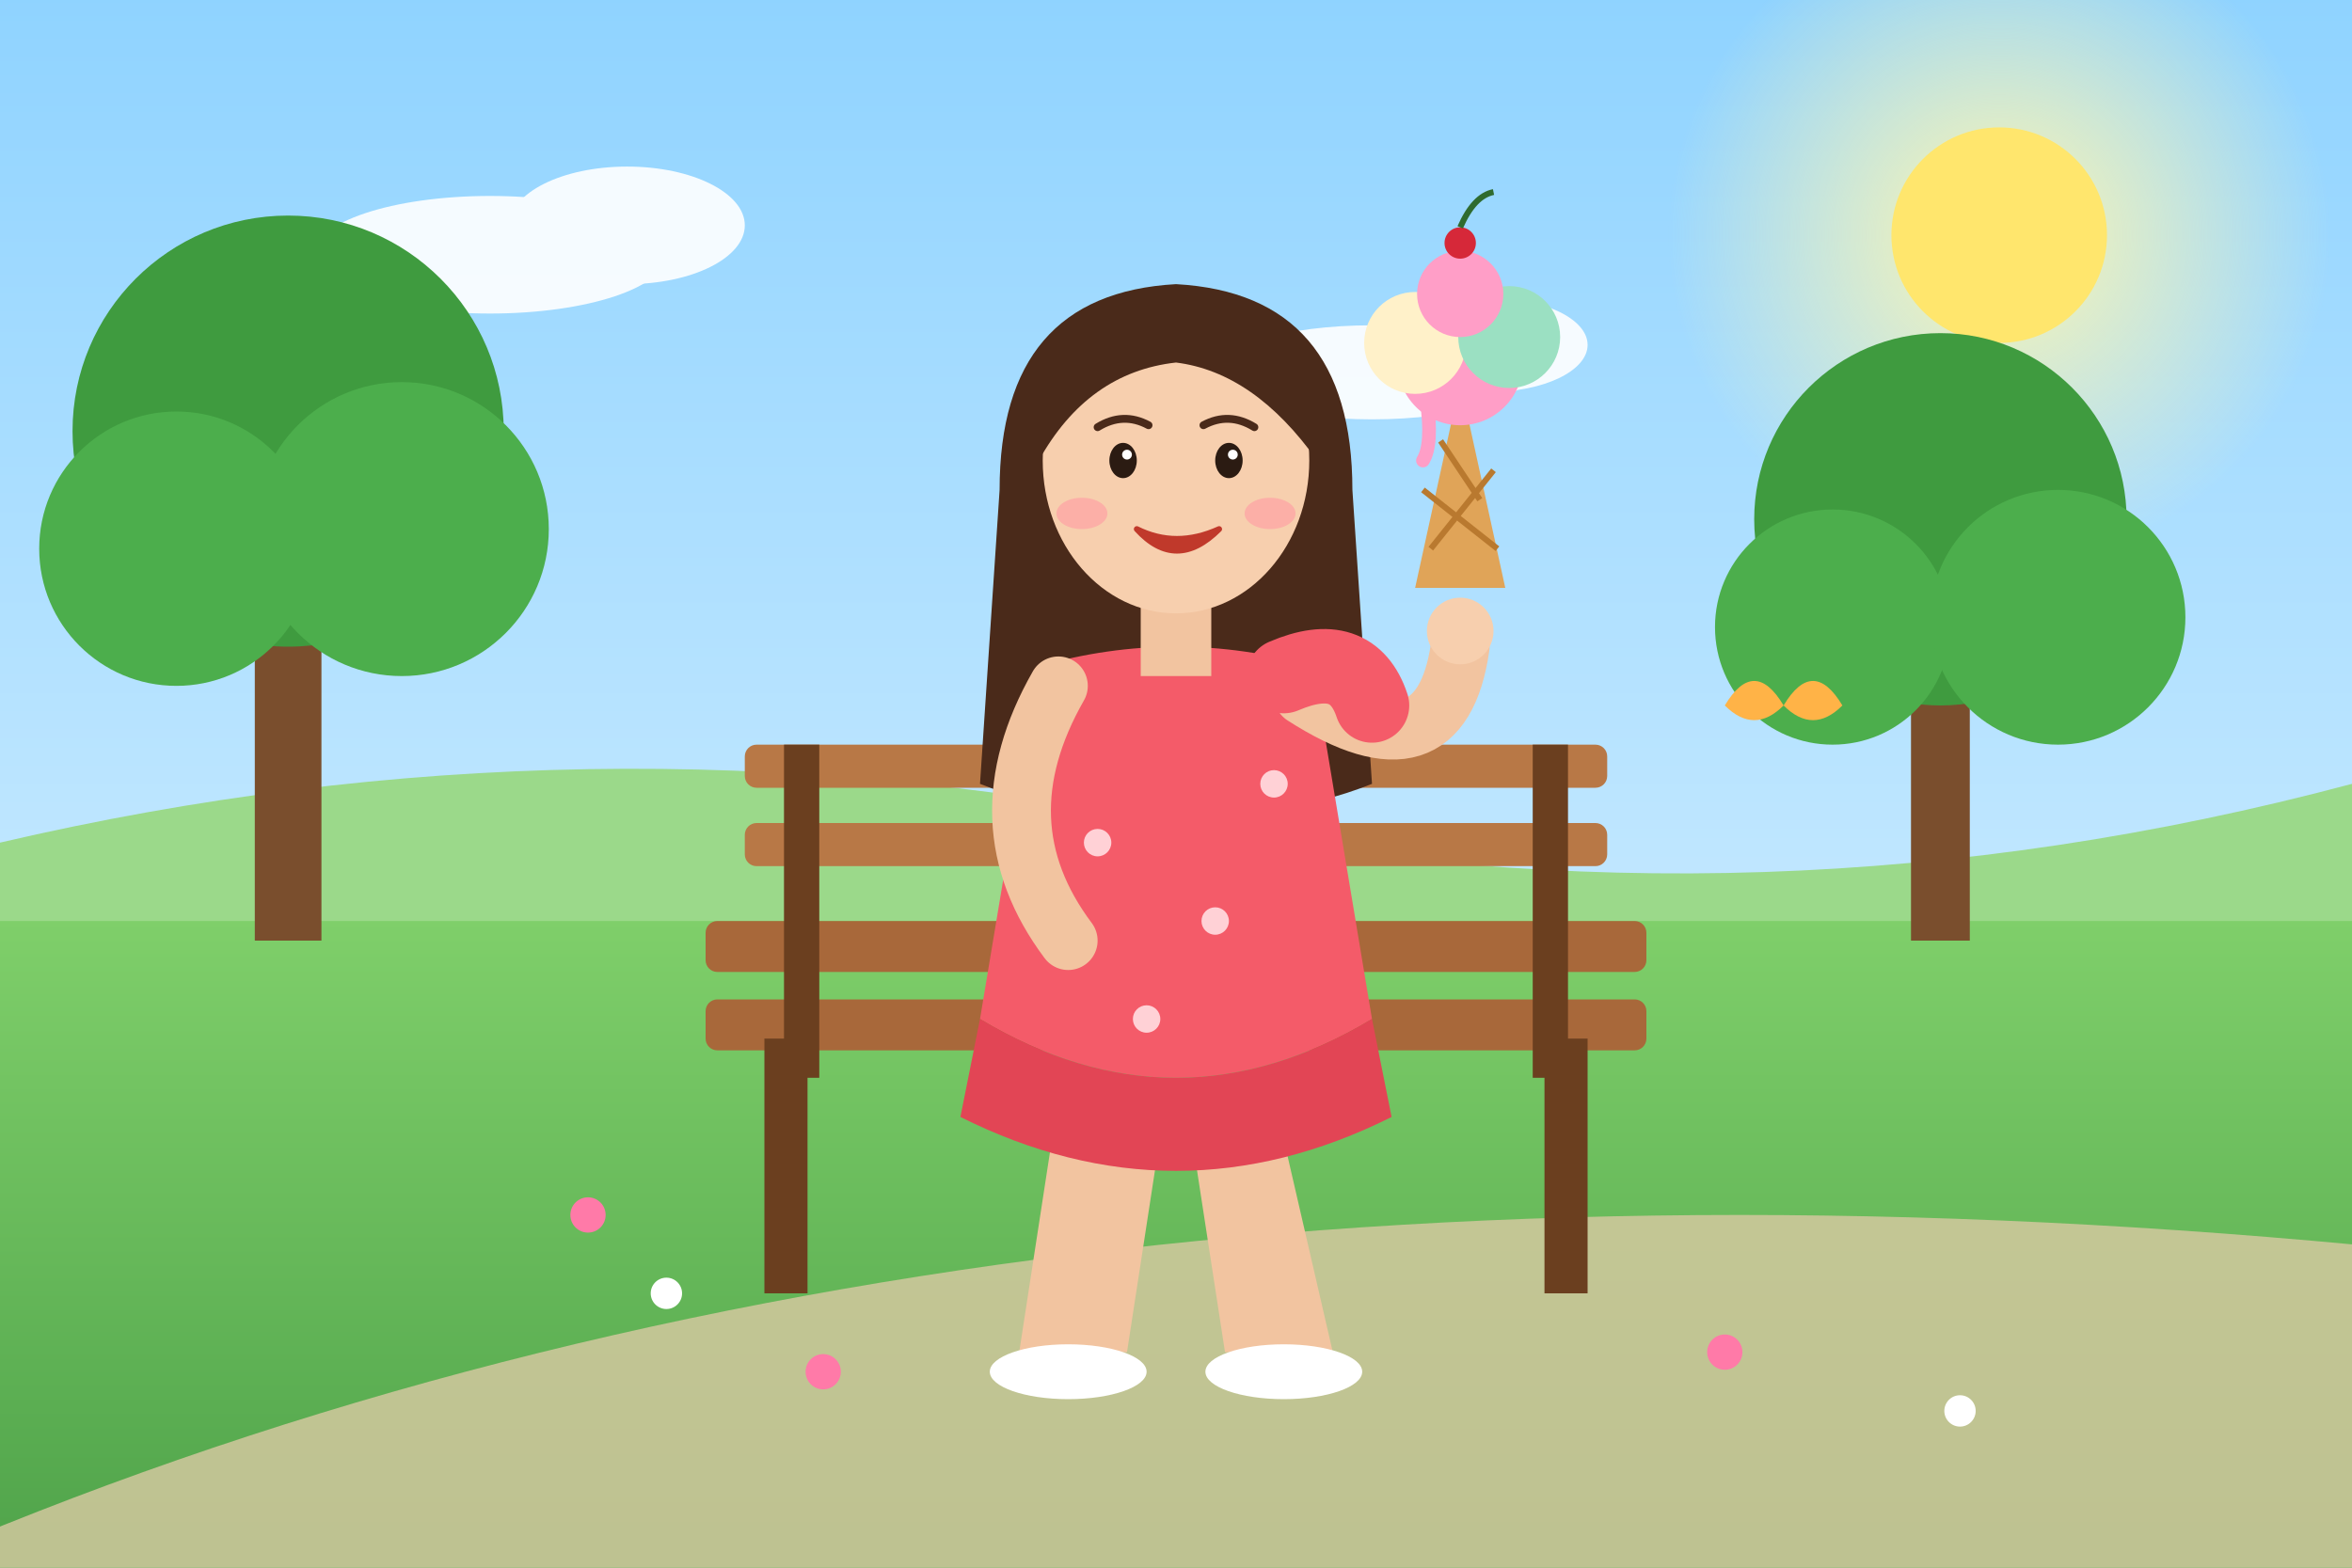
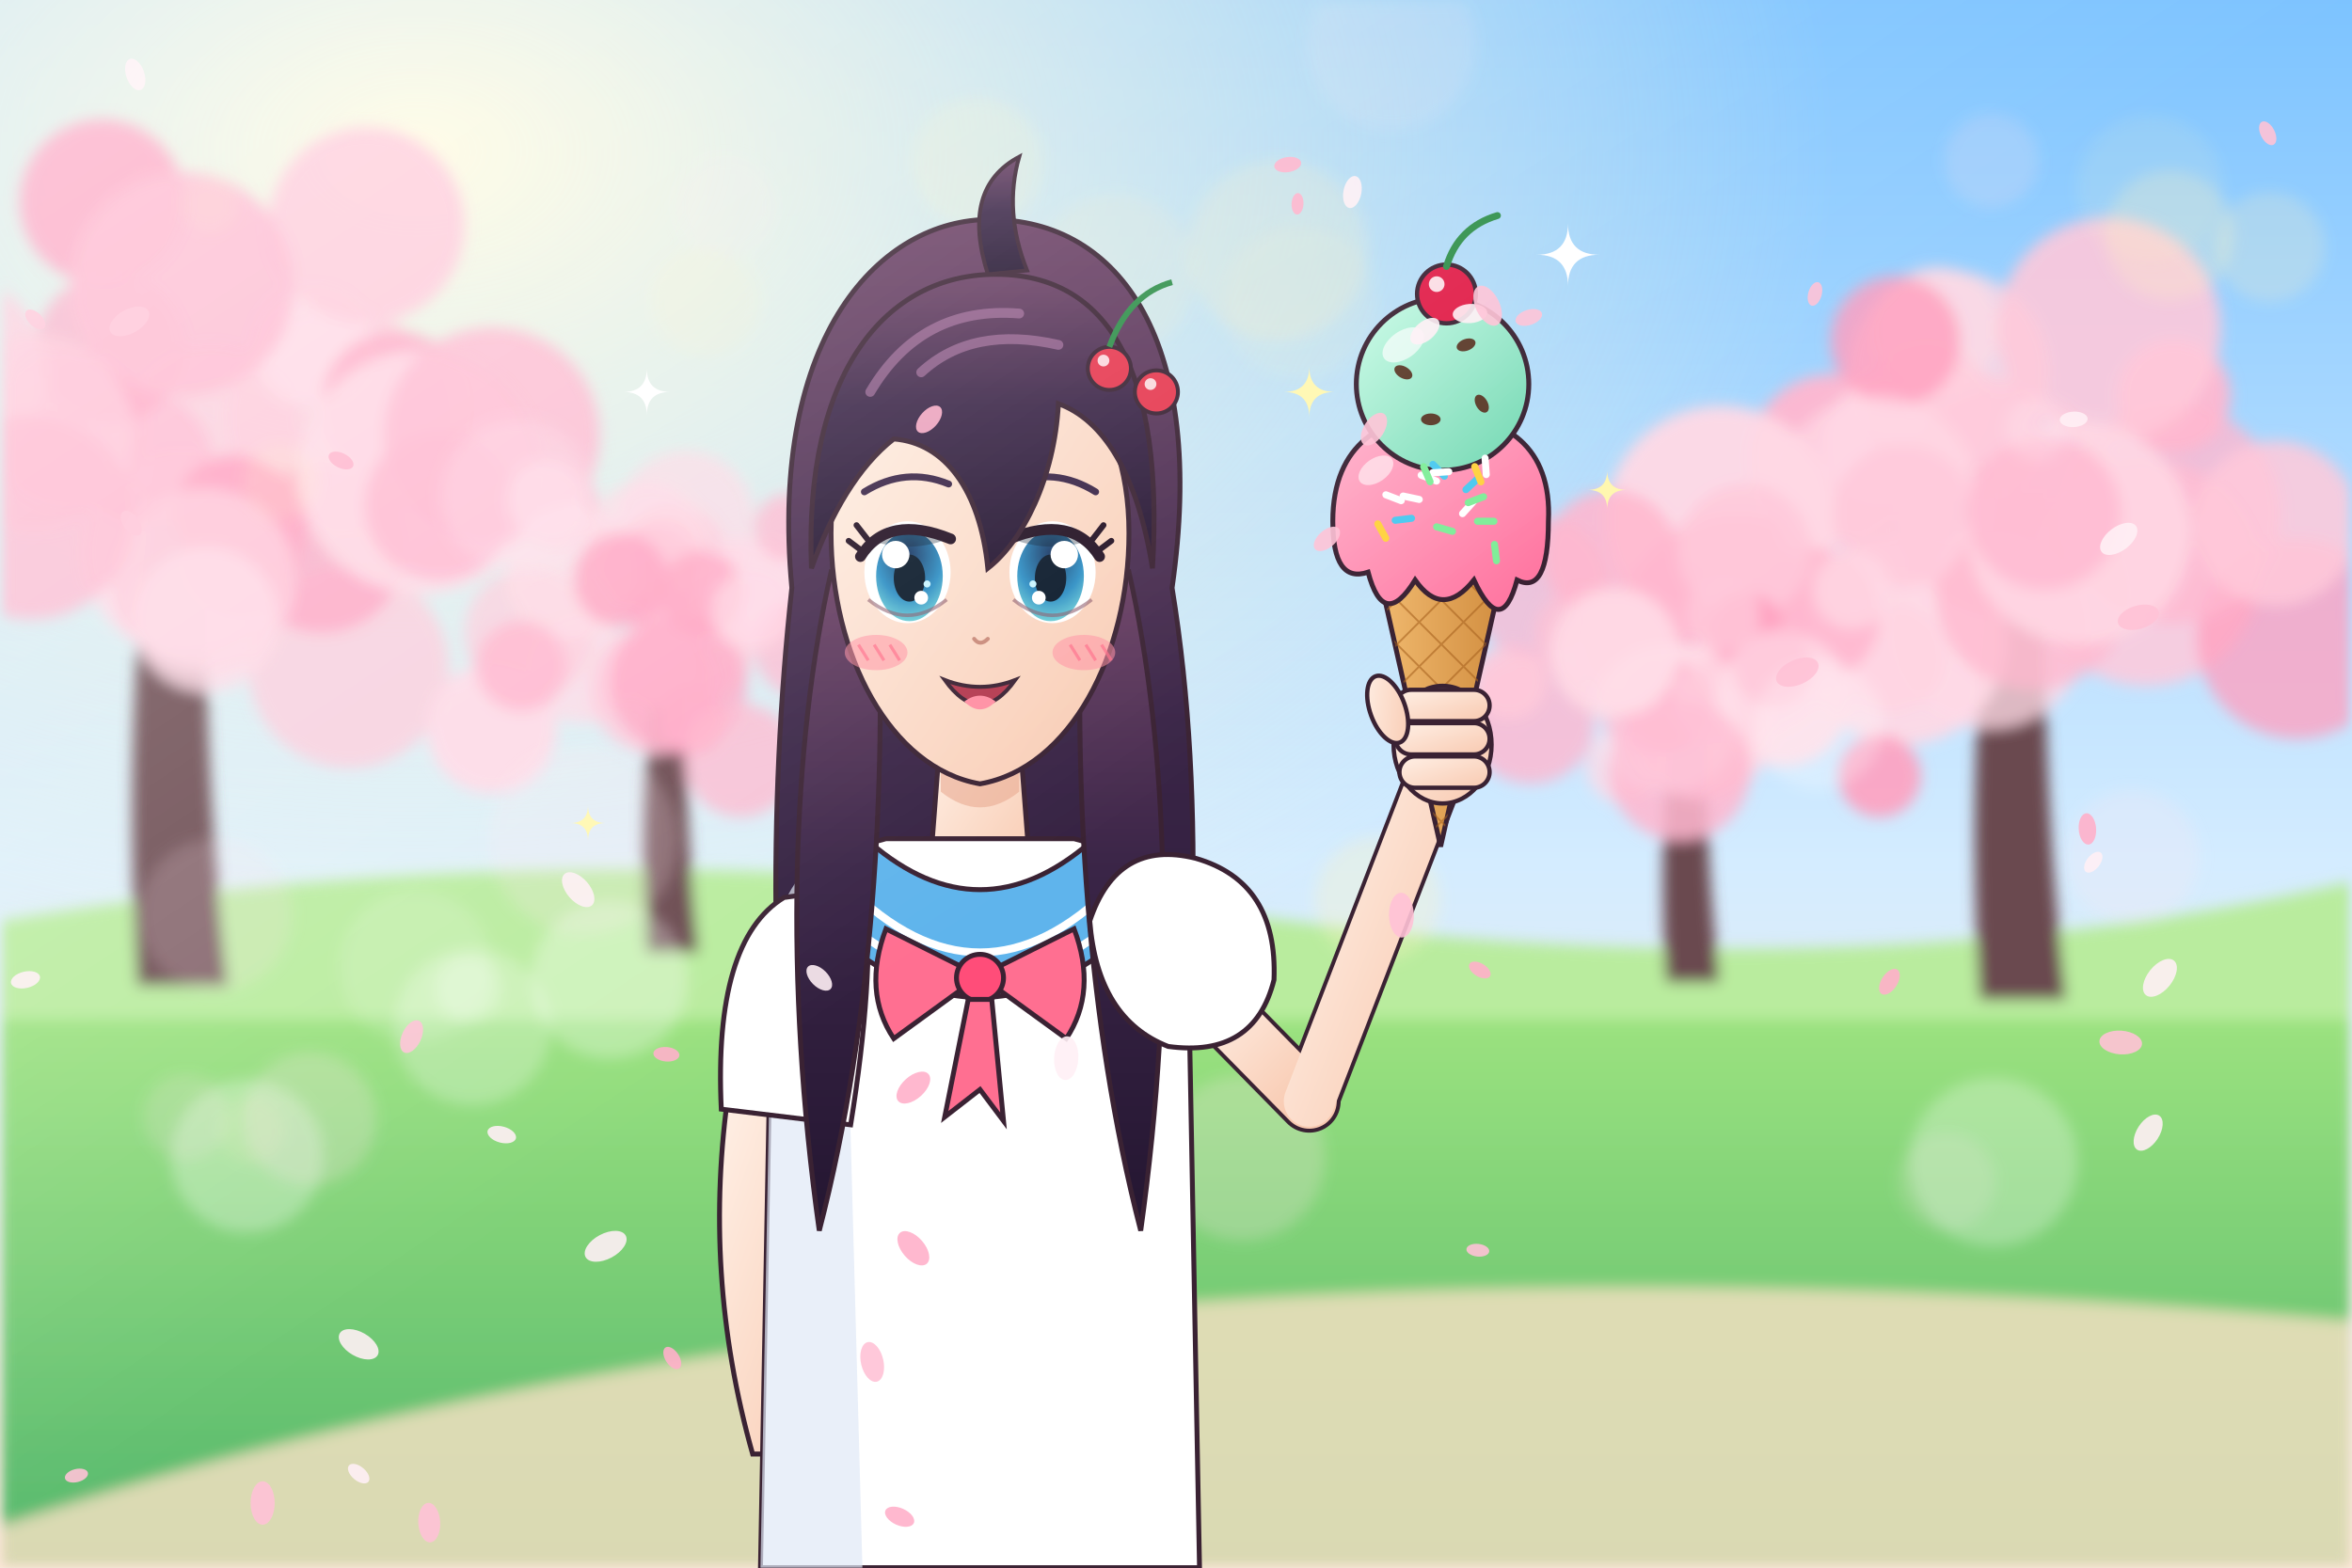
<svg xmlns="http://www.w3.org/2000/svg" viewBox="0 0 1200 800" width="1200" height="800">
  <defs>
    <linearGradient id="sky" x1="0" y1="0" x2="0" y2="1">
-       <stop offset="0" stop-color="#8fd3ff" />
-       <stop offset="1" stop-color="#e6f6ff" />
-     </linearGradient>
+       <stop offset="0" stop-color="#7cc3ff" />
+       <stop offset=".55" stop-color="#d4ecff" />
+       <stop offset="1" stop-color="#ffe7da" />
+     </linearGradient>
+     <radialGradient id="sun" cx=".18" cy=".1" r=".6">
+       <stop offset="0" stop-color="#fffbe0" />
+       <stop offset="1" stop-color="#fffbe000" />
+     </radialGradient>
    <linearGradient id="grass" x1="0" y1="0" x2="0" y2="1">
-       <stop offset="0" stop-color="#7fcf6a" />
-       <stop offset="1" stop-color="#4fa34a" />
-     </linearGradient>
-     <radialGradient id="sun">
-       <stop offset="0" stop-color="#fff6b0" />
-       <stop offset="1" stop-color="#fff6b000" />
+       <stop offset="0" stop-color="#9be27f" />
+       <stop offset="1" stop-color="#4db36a" />
+     </linearGradient>
+     <linearGradient id="hair" x1="0" y1="0" x2="0" y2="1">
+       <stop offset="0" stop-color="#6a3f64" />
+       <stop offset=".45" stop-color="#3a2547" />
+       <stop offset="1" stop-color="#241631" />
+     </linearGradient>
+     <linearGradient id="skin" x1="0" y1="0" x2="1" y2="1">
+       <stop offset="0" stop-color="#fff0e6" />
+       <stop offset="1" stop-color="#f8c9b0" />
+     </linearGradient>
+     <radialGradient id="iris" cx=".5" cy=".25" r=".9">
+       <stop offset="0" stop-color="#1b3a66" />
+       <stop offset=".55" stop-color="#2f8fc4" />
+       <stop offset="1" stop-color="#8ff0e0" />
    </radialGradient>
+     <linearGradient id="pink" x1="0" y1="0" x2="1" y2="1">
+       <stop offset="0" stop-color="#ffb3cc" />
+       <stop offset="1" stop-color="#ff6f9c" />
+     </linearGradient>
+     <linearGradient id="mint" x1="0" y1="0" x2="1" y2="1">
+       <stop offset="0" stop-color="#c9fbe7" />
+       <stop offset="1" stop-color="#6fd6b0" />
+     </linearGradient>
+     <linearGradient id="cone" x1="0" y1="0" x2="1" y2="0">
+       <stop offset="0" stop-color="#f3bd72" />
+       <stop offset="1" stop-color="#cf8a3c" />
+     </linearGradient>
+     <pattern id="waffle" width="16" height="16" patternUnits="userSpaceOnUse" patternTransform="rotate(45)">
+       <path d="M0 0H16M0 0V16" stroke="#a8631f" stroke-width="2" opacity=".55" />
+     </pattern>
+     <linearGradient id="haze" x1="0" y1="0" x2="1" y2="1">
+       <stop offset="0" stop-color="#fff" stop-opacity=".35" />
+       <stop offset=".5" stop-color="#fff" stop-opacity="0" />
+     </linearGradient>
+     <clipPath id="coneClip">
+       <path d="M698 268 L772 268 L735 432Z" />
+     </clipPath>
+     <filter id="blur">
+       <feGaussianBlur stdDeviation="3.5" />
+     </filter>
  </defs>
  <rect width="1200" height="800" fill="url(#sky)" />
-   <circle cx="1020" cy="120" r="170" fill="url(#sun)" />
-   <circle cx="1020" cy="120" r="55" fill="#ffe66d" />
-   <g fill="#fff" opacity=".9">
-     <ellipse cx="250" cy="130" rx="90" ry="30" />
-     <ellipse cx="320" cy="115" rx="60" ry="30" />
-     <ellipse cx="700" cy="190" rx="80" ry="24" />
-     <ellipse cx="760" cy="176" rx="50" ry="24" />
-   </g>
-   <path d="M0 430 Q300 360 600 420 T1200 400 V800 H0Z" fill="#9bd98a" />
-   <rect y="470" width="1200" height="330" fill="url(#grass)" />
-   <path d="M-50 800 Q500 560 1250 640 V800Z" fill="#d9c9a3" opacity=".8" />
+   <rect width="1200" height="800" fill="url(#sun)" />
+   <g filter="url(#blur)">
+     <path d="M0 470 Q300 420 620 465 T1200 450 V800H0Z" fill="#b9ec9e" />
+     <rect y="520" width="1200" height="300" fill="url(#grass)" />
+     <path d="M-60 800 Q480 600 1260 680 V800Z" fill="#f1dfc0" opacity=".85" />
+     <path d="M70 503.0 Q61.6 356.0 80.5 230 L105.7 230 Q101.5 377.0 116.2 503.0Z" fill="#6b4a4f" />
+     <circle cx="178" cy="341" r="51" fill="#ffc9da" opacity="0.77" />
+     <circle cx="35" cy="219" r="41" fill="#ffb7cf" opacity="0.95" />
+     <circle cx="108" cy="222" r="46" fill="#ffc9da" opacity="0.83" />
+     <circle cx="94" cy="282" r="52" fill="#ffd9e5" opacity="0.86" />
+     <circle cx="-88" cy="185" r="62" fill="#ff9fbf" opacity="0.87" />
+     <circle cx="172" cy="214" r="57" fill="#ffc9da" opacity="0.80" />
+     <circle cx="74" cy="235" r="34" fill="#ffb7cf" opacity="0.86" />
+     <circle cx="160" cy="177" r="31" fill="#ffd9e5" opacity="0.92" />
+     <circle cx="56" cy="178" r="38" fill="#ff9fbf" opacity="0.71" />
+     <circle cx="119" cy="262" r="30" fill="#ff9fbf" opacity="0.94" />
+     <circle cx="202" cy="207" r="38" fill="#ff9fbf" opacity="0.75" />
+     <circle cx="124" cy="267" r="32" fill="#ff9fbf" opacity="0.83" />
+     <circle cx="123" cy="285" r="30" fill="#ff9fbf" opacity="0.90" />
+     <circle cx="164" cy="280" r="43" fill="#ff9fbf" opacity="0.78" />
+     <circle cx="104" cy="296" r="47" fill="#ffc9da" opacity="0.86" />
+     <circle cx="52" cy="103" r="42" fill="#ff9fbf" opacity="0.88" />
+     <circle cx="18" cy="221" r="50" fill="#ffc9da" opacity="0.71" />
+     <circle cx="187" cy="115" r="50" fill="#ffc9da" opacity="0.93" />
+     <circle cx="93" cy="145" r="57" fill="#ffb7cf" opacity="0.91" />
+     <circle cx="-72" cy="158" r="52" fill="#ffc9da" opacity="0.72" />
+     <circle cx="214" cy="241" r="62" fill="#ffd9e5" opacity="0.91" />
+     <circle cx="-26" cy="190" r="50" fill="#ffc9da" opacity="0.82" />
+     <circle cx="251" cy="222" r="55" fill="#ffb7cf" opacity="0.86" />
+     <circle cx="224" cy="258" r="38" fill="#ffb7cf" opacity="0.91" />
+     <circle cx="105" cy="316" r="37" fill="#ffd9e5" opacity="0.82" />
+     <circle cx="16" cy="264" r="52" fill="#ffb7cf" opacity="0.85" />
+     <path d="M1010 510.0 Q1002.0 370.0 1020.0 250 L1044.0 250 Q1040.0 390.0 1054.0 510.0Z" fill="#6b4a4f" />
+     <circle cx="1009" cy="223" r="33" fill="#ff9fbf" opacity="0.86" />
+     <circle cx="988" cy="168" r="32" fill="#ffd9e5" opacity="0.72" />
+     <circle cx="1015" cy="322" r="50" fill="#ffd9e5" opacity="0.77" />
+     <circle cx="935" cy="234" r="43" fill="#ffb7cf" opacity="0.95" />
+     <circle cx="960" cy="226" r="31" fill="#ffd9e5" opacity="0.70" />
+     <circle cx="878" cy="266" r="59" fill="#ffd9e5" opacity="0.95" />
+     <circle cx="886" cy="320" r="58" fill="#ffb7cf" opacity="0.85" />
+     <circle cx="1095" cy="292" r="58" fill="#ffc9da" opacity="0.85" />
+     <circle cx="983" cy="207" r="32" fill="#ff9fbf" opacity="0.76" />
+     <circle cx="1109" cy="202" r="29" fill="#ffb7cf" opacity="0.94" />
+     <circle cx="994" cy="189" r="51" fill="#ffd9e5" opacity="0.79" />
+     <circle cx="964" cy="336" r="28" fill="#ff9fbf" opacity="0.91" />
+     <circle cx="1172" cy="326" r="51" fill="#ff9fbf" opacity="0.76" />
+     <circle cx="1108" cy="262" r="56" fill="#ffb7cf" opacity="0.79" />
+     <circle cx="969" cy="259" r="30" fill="#ffb7cf" opacity="0.71" />
+     <circle cx="967" cy="174" r="33" fill="#ff9fbf" opacity="0.81" />
+     <circle cx="971" cy="327" r="53" fill="#ffd9e5" opacity="0.92" />
+     <circle cx="1076" cy="168" r="57" fill="#ffc9da" opacity="0.88" />
+     <circle cx="1161" cy="267" r="42" fill="#ffc9da" opacity="0.86" />
+     <circle cx="1024" cy="257" r="58" fill="#ffc9da" opacity="0.74" />
+     <circle cx="971" cy="263" r="36" fill="#ff9fbf" opacity="0.80" />
+     <circle cx="1037" cy="303" r="49" fill="#ffb7cf" opacity="0.74" />
+     <circle cx="1061" cy="272" r="57" fill="#ffd9e5" opacity="0.84" />
+     <circle cx="957" cy="254" r="52" fill="#ffd9e5" opacity="0.73" />
+     <circle cx="1043" cy="262" r="39" fill="#ffb7cf" opacity="0.78" />
+     <circle cx="925" cy="314" r="34" fill="#ffb7cf" opacity="0.89" />
+     <path d="M330 486.0 Q325.2 402.0 336.0 330 L350.4 330 Q348.0 414.0 356.4 486.0Z" fill="#6b4a4f" />
+     <circle cx="297" cy="342" r="27" fill="#ffd9e5" opacity="0.77" />
+     <circle cx="343" cy="285" r="28" fill="#ff9fbf" opacity="0.73" />
+     <circle cx="270" cy="323" r="33" fill="#ffc9da" opacity="0.72" />
+     <circle cx="382" cy="304" r="29" fill="#ffd9e5" opacity="0.94" />
+     <circle cx="402" cy="269" r="17" fill="#ffb7cf" opacity="0.81" />
+     <circle cx="350" cy="265" r="35" fill="#ffd9e5" opacity="0.70" />
+     <circle cx="251" cy="372" r="33" fill="#ffd9e5" opacity="0.94" />
+     <circle cx="342" cy="340" r="20" fill="#ffb7cf" opacity="0.94" />
+     <circle cx="329" cy="277" r="31" fill="#ffd9e5" opacity="0.72" />
+     <circle cx="342" cy="322" r="19" fill="#ffb7cf" opacity="0.86" />
+     <circle cx="333" cy="340" r="22" fill="#ffd9e5" opacity="0.87" />
+     <circle cx="357" cy="332" r="27" fill="#ffc9da" opacity="0.80" />
+     <circle cx="353" cy="368" r="17" fill="#ff9fbf" opacity="0.95" />
+     <circle cx="334" cy="352" r="33" fill="#ffc9da" opacity="0.82" />
+     <circle cx="346" cy="349" r="35" fill="#ff9fbf" opacity="0.71" />
+     <circle cx="378" cy="388" r="29" fill="#ffb7cf" opacity="0.76" />
+     <circle cx="284" cy="259" r="21" fill="#ffb7cf" opacity="0.87" />
+     <circle cx="332" cy="293" r="24" fill="#ffb7cf" opacity="0.90" />
+     <circle cx="338" cy="285" r="21" fill="#ffc9da" opacity="0.78" />
+     <circle cx="358" cy="302" r="21" fill="#ff9fbf" opacity="0.73" />
+     <circle cx="292" cy="292" r="34" fill="#ffd9e5" opacity="0.80" />
+     <circle cx="279" cy="255" r="20" fill="#ffd9e5" opacity="0.71" />
+     <circle cx="410" cy="331" r="25" fill="#ffb7cf" opacity="0.75" />
+     <circle cx="266" cy="340" r="23" fill="#ffb7cf" opacity="0.95" />
+     <circle cx="383" cy="312" r="20" fill="#ffd9e5" opacity="0.71" />
+     <circle cx="317" cy="296" r="24" fill="#ff9fbf" opacity="0.81" />
+     <path d="M850 501.2 Q845.04 414.4 856.2 340 L871.08 340 Q868.6 426.8 877.28 501.2Z" fill="#6b4a4f" />
+     <circle cx="879" cy="343" r="19" fill="#ffd9e5" opacity="0.94" />
+     <circle cx="959" cy="396" r="21" fill="#ff9fbf" opacity="0.89" />
+     <circle cx="828" cy="391" r="19" fill="#ffd9e5" opacity="0.75" />
+     <circle cx="807" cy="324" r="24" fill="#ffd9e5" opacity="0.71" />
+     <circle cx="781" cy="367" r="33" fill="#ffb7cf" opacity="0.79" />
+     <circle cx="770" cy="348" r="19" fill="#ffc9da" opacity="0.89" />
+     <circle cx="901" cy="315" r="23" fill="#ffb7cf" opacity="0.77" />
+     <circle cx="853" cy="305" r="23" fill="#ffb7cf" opacity="0.88" />
+     <circle cx="784" cy="299" r="36" fill="#ffb7cf" opacity="0.71" />
+     <circle cx="868" cy="372" r="36" fill="#ffd9e5" opacity="0.90" />
+     <circle cx="945" cy="301" r="20" fill="#ffd9e5" opacity="0.75" />
+     <circle cx="890" cy="281" r="34" fill="#ffc9da" opacity="0.85" />
+     <circle cx="841" cy="360" r="25" fill="#ffb7cf" opacity="0.83" />
+     <circle cx="838" cy="346" r="25" fill="#ffb7cf" opacity="0.82" />
+     <circle cx="832" cy="328" r="26" fill="#ffb7cf" opacity="0.95" />
+     <circle cx="860" cy="348" r="19" fill="#ffd9e5" opacity="0.95" />
+     <circle cx="894" cy="330" r="20" fill="#ffd9e5" opacity="0.86" />
+     <circle cx="822" cy="284" r="34" fill="#ffb7cf" opacity="0.89" />
+     <circle cx="851" cy="360" r="23" fill="#ff9fbf" opacity="0.88" />
+     <circle cx="875" cy="358" r="22" fill="#ffc9da" opacity="0.77" />
+     <circle cx="891" cy="322" r="19" fill="#ff9fbf" opacity="0.95" />
+     <circle cx="824" cy="333" r="33" fill="#ffd9e5" opacity="0.95" />
+     <circle cx="910" cy="357" r="34" fill="#ffd9e5" opacity="0.93" />
+     <circle cx="905" cy="341" r="20" fill="#ffc9da" opacity="0.85" />
+     <circle cx="879" cy="314" r="19" fill="#ffc9da" opacity="0.81" />
+     <circle cx="857" cy="393" r="36" fill="#ffb7cf" opacity="0.86" />
+   </g>
+   <g filter="url(#blur)">
+     <circle cx="663" cy="154" r="39" fill="#fff4c2" opacity="0.11" />
+     <circle cx="1097" cy="96" r="37" fill="#fff4c2" opacity="0.11" />
+     <circle cx="1039" cy="219" r="16" fill="#fff" opacity="0.19" />
+     <circle cx="143" cy="246" r="19" fill="#fff4c2" opacity="0.18" />
+     <circle cx="1158" cy="126" r="28" fill="#fff4c2" opacity="0.23" />
+     <circle cx="126" cy="590" r="39" fill="#fff" opacity="0.30" />
+     <circle cx="95" cy="570" r="22" fill="#ffe6f0" opacity="0.18" />
+     <circle cx="1107" cy="120" r="33" fill="#fff4c2" opacity="0.26" />
+     <circle cx="370" cy="105" r="26" fill="#ffe6f0" opacity="0.12" />
+     <circle cx="128" cy="577" r="17" fill="#fff4c2" opacity="0.14" />
+     <circle cx="1088" cy="437" r="34" fill="#ffe6f0" opacity="0.22" />
+     <circle cx="928" cy="370" r="33" fill="#fff" opacity="0.26" />
+     <circle cx="499" cy="83" r="33" fill="#fff4c2" opacity="0.20" />
+     <circle cx="703" cy="459" r="32" fill="#fff4c2" opacity="0.30" />
+     <circle cx="241" cy="524" r="40" fill="#fff" opacity="0.25" />
+     <circle cx="311" cy="500" r="40" fill="#fff" opacity="0.29" />
+     <circle cx="158" cy="571" r="34" fill="#ffe6f0" opacity="0.24" />
+     <circle cx="1017" cy="593" r="43" fill="#fff" opacity="0.27" />
+     <circle cx="552" cy="485" r="18" fill="#fff" opacity="0.25" />
+     <circle cx="634" cy="591" r="42" fill="#ffe6f0" opacity="0.24" />
+     <circle cx="710" cy="23" r="43" fill="#ffe6f0" opacity="0.13" />
+     <circle cx="239" cy="505" r="17" fill="#fff" opacity="0.25" />
+     <circle cx="264" cy="253" r="39" fill="#ffe6f0" opacity="0.28" />
+     <circle cx="1016" cy="82" r="24" fill="#ffe6f0" opacity="0.18" />
+     <circle cx="569" cy="140" r="41" fill="#fff4c2" opacity="0.16" />
+     <circle cx="850" cy="367" r="38" fill="#fff" opacity="0.13" />
+     <circle cx="360" cy="154" r="28" fill="#fff4c2" opacity="0.15" />
+     <circle cx="993" cy="603" r="25" fill="#ffe6f0" opacity="0.16" />
+     <circle cx="298" cy="429" r="48" fill="#ffe6f0" opacity="0.22" />
+     <circle cx="652" cy="128" r="46" fill="#fff4c2" opacity="0.23" />
+     <circle cx="110" cy="467" r="39" fill="#ffe6f0" opacity="0.18" />
+     <circle cx="212" cy="493" r="39" fill="#fff" opacity="0.14" />
+     <circle cx="427" cy="451" r="24" fill="#fff" opacity="0.17" />
+     <circle cx="107" cy="104" r="14" fill="#fff4c2" opacity="0.13" />
+   </g>
+   <path d="M404 300 C392 170 450 112 505 112 C572 112 616 175 598 300 C616 410 610 540 590 660 C560 690 440 690 412 660 C392 540 392 410 404 300Z" fill="url(#hair)" stroke="#3a2233" stroke-width="2.5" />
+   <path d="M372 555 Q358 650 384 742 L428 742 Q432 650 432 570Z" fill="url(#skin)" stroke="#3a2233" stroke-width="2.5" />
+   <path d="M480 372 L520 372 L526 450 L474 450Z" fill="url(#skin)" stroke="#3a2233" stroke-width="2.5" />
+   <path d="M480 372 L520 372 L520 404 Q500 420 480 404Z" fill="#e9a98f" opacity=".6" />
+   <path d="M388 800 L394 478 Q404 440 452 428 L548 428 Q596 440 606 478 L612 800Z" fill="#fff" stroke="#3a2233" stroke-width="2.5" />
+   <path d="M388 800 L394 478 Q404 440 430 432 L440 800Z" fill="#dfe8f6" opacity=".7" />
+   <path d="M400 458 Q364 480 368 566 L434 574 Q446 500 442 452Z" fill="#fff" stroke="#3a2233" stroke-width="2.5" />
+   <path d="M444 430 Q500 478 556 430 L590 462 Q500 556 410 462Z" fill="#5fb4ec" stroke="#3a2233" stroke-width="2.5" />
+   <path d="M432 452 Q500 520 568 452 M424 464 Q500 534 576 464" stroke="#fff" stroke-width="4" fill="none" />
+   <path d="M500 498 L452 474 Q440 506 456 530Z M500 498 L548 474 Q560 506 544 530Z" fill="#ff6f91" stroke="#3a2233" stroke-width="2.5" />
+   <circle cx="500" cy="499" r="12" fill="#ff4d79" stroke="#3a2233" stroke-width="2.5" />
+   <path d="M494 510 L482 570 L500 556 L512 572 L506 510Z" fill="#ff6f91" stroke="#3a2233" stroke-width="2.5" />
+   <path d="M424 292 C404 380 400 500 418 628 C446 520 452 400 448 300Z" fill="url(#hair)" stroke="#3a2233" stroke-width="2.5" />
+   <path d="M576 292 C596 380 600 500 582 628 C554 520 548 400 552 300Z" fill="url(#hair)" stroke="#3a2233" stroke-width="2.5" />
+   <path d="M424 272 C424 205 466 172 500 172 C536 172 576 205 576 272 C576 334 546 392 500 400 C454 392 424 334 424 272Z" fill="url(#skin)" stroke="#3a2233" stroke-width="2.5" />
+   <ellipse cx="447" cy="333" rx="16" ry="9" fill="#ff8fa3" opacity=".55" />
+   <ellipse cx="553" cy="333" rx="16" ry="9" fill="#ff8fa3" opacity=".55" />
+   <path d="M438 329 l5 8 M446 329 l5 8 M454 329 l5 8 M546 329 l5 8 M554 329 l5 8 M562 329 l5 8" stroke="#ff6f8a" stroke-width="1.6" opacity=".7" />
+   <ellipse cx="463" cy="292" rx="22" ry="26" fill="#fff" />
+   <ellipse cx="464" cy="294" rx="17" ry="23" fill="url(#iris)" />
+   <ellipse cx="464" cy="295" rx="8" ry="12" fill="#0b1a2b" />
+   <path d="M445 276 Q463 266 481 276 Q463 282 445 276Z" fill="#0b1a2b" opacity=".35" />
+   <circle cx="457" cy="283" r="7" fill="#fff" />
+   <circle cx="470" cy="305" r="3.5" fill="#fff" />
+   <circle cx="473" cy="298" r="1.8" fill="#c8f4ff" />
+   <path d="M439 284 Q453 262 485 275" stroke="#241224" stroke-width="5.5" fill="none" stroke-linecap="round" />
+   <path d="M443 306 Q463 322 483 306" stroke="#8a5a6a" stroke-width="1.8" fill="none" opacity=".6" />
+   <path d="M441 282 l-8 -6 M444 277 l-7 -9" stroke="#241224" stroke-width="3" stroke-linecap="round" />
+   <ellipse cx="537" cy="292" rx="22" ry="26" fill="#fff" />
+   <ellipse cx="536" cy="294" rx="17" ry="23" fill="url(#iris)" />
+   <ellipse cx="536" cy="295" rx="8" ry="12" fill="#0b1a2b" />
+   <path d="M555 276 Q537 266 519 276 Q537 282 555 276Z" fill="#0b1a2b" opacity=".35" />
+   <circle cx="543" cy="283" r="7" fill="#fff" />
+   <circle cx="530" cy="305" r="3.5" fill="#fff" />
+   <circle cx="527" cy="298" r="1.8" fill="#c8f4ff" />
+   <path d="M561 284 Q547 262 515 275" stroke="#241224" stroke-width="5.5" fill="none" stroke-linecap="round" />
+   <path d="M557 306 Q537 322 517 306" stroke="#8a5a6a" stroke-width="1.8" fill="none" opacity=".6" />
+   <path d="M559 282 l8 -6 M556 277 l7 -9" stroke="#241224" stroke-width="3" stroke-linecap="round" />
+   <path d="M441 251 Q462 238 484 247 M559 251 Q538 238 516 247" stroke="#3a2547" stroke-width="3.5" fill="none" stroke-linecap="round" />
+   <path d="M497 326 q3 4 7 0" stroke="#c98a7a" stroke-width="2" fill="none" stroke-linecap="round" />
+   <path d="M482 347 Q500 372 518 347 Q500 354 482 347Z" fill="#b3394f" stroke="#3a2233" stroke-width="2" />
+   <path d="M492 358 Q500 366 508 358 Q500 352 492 358Z" fill="#ff8fa3" />
+   <path d="M414 290 C410 190 452 140 508 140 C566 140 594 190 588 290 C580 240 562 214 540 206 C538 244 522 276 504 290 C500 250 482 226 456 224 C438 238 424 262 414 290Z" fill="url(#hair)" stroke="#3a2233" stroke-width="2.5" />
+   <path d="M444 200 Q470 156 520 160 M470 190 Q496 166 540 176" stroke="#b27aa8" stroke-width="5" fill="none" stroke-linecap="round" opacity=".6" />
+   <path d="M504 140 Q490 96 520 80 Q512 108 524 138Z" fill="url(#hair)" stroke="#3a2233" stroke-width="2" />
+   <g stroke="#3a2233" stroke-width="2">
+     <circle cx="566" cy="188" r="11" fill="#e63950" />
+     <circle cx="590" cy="200" r="11" fill="#e63950" />
+   </g>
+   <path d="M566 177 Q576 150 598 144" stroke="#2f8f4a" stroke-width="3" fill="none" />
+   <circle cx="563" cy="184" r="3" fill="#fff" opacity=".8" />
+   <circle cx="587" cy="196" r="3" fill="#fff" opacity=".8" />
+   <path d="M612 505 L668 562" stroke="#3a2233" stroke-width="32" stroke-linecap="round" />
+   <path d="M668 562 L732 396" stroke="#3a2233" stroke-width="30" stroke-linecap="round" />
+   <path d="M612 505 L668 562" stroke="url(#skin)" stroke-width="28" stroke-linecap="round" />
+   <path d="M668 562 L732 396" stroke="url(#skin)" stroke-width="26" stroke-linecap="round" />
+   <path d="M556 470 Q570 428 610 438 Q652 450 650 500 Q640 540 596 534 Q560 520 556 470Z" fill="#fff" stroke="#3a2233" stroke-width="2.5" />
+   <path d="M698 268 L772 268 L735 432Z" fill="url(#cone)" stroke="#3a2233" stroke-width="2.5" />
+   <rect x="690" y="260" width="90" height="180" fill="url(#waffle)" clip-path="url(#coneClip)" />
+   <g stroke="#3a2233" stroke-width="2.2" fill="url(#skin)">
+     <ellipse cx="736" cy="380" rx="25" ry="30" />
+     <rect x="712" y="352" width="48" height="16" rx="8" />
+     <rect x="712" y="369" width="48" height="16" rx="8" />
+     <rect x="714" y="386" width="46" height="16" rx="8" />
+     <ellipse cx="708" cy="362" rx="9" ry="18" transform="rotate(-20 708 362)" />
+   </g>
+   <path d="M680 266 C680 226 706 212 736 212 C768 212 792 228 790 266 Q790 304 774 296 Q766 326 752 296 Q736 316 722 296 Q706 322 698 292 Q680 298 680 266Z" fill="url(#pink)" stroke="#3a2233" stroke-width="2.5" />
+   <circle cx="736" cy="196" r="44" fill="url(#mint)" stroke="#3a2233" stroke-width="2.5" />
+   <g fill="#5b3a29">
+     <ellipse cx="716" cy="190" rx="5" ry="3" transform="rotate(30 716 190)" />
+     <ellipse cx="748" cy="176" rx="5" ry="3" transform="rotate(-20 748 176)" />
+     <ellipse cx="756" cy="206" rx="5" ry="3" transform="rotate(60 756 206)" />
+     <ellipse cx="730" cy="214" rx="5" ry="3" />
+   </g>
+   <rect x="-6" y="-1.8" width="12" height="3.6" rx="1.8" fill="#80ed99" transform="translate(758 266) rotate(180)" />
+   <rect x="-6" y="-1.8" width="12" height="3.6" rx="1.8" fill="#fff" transform="translate(749 259) rotate(132)" />
+   <rect x="-6" y="-1.8" width="12" height="3.6" rx="1.8" fill="#80ed99" transform="translate(737 270) rotate(16)" />
+   <rect x="-6" y="-1.8" width="12" height="3.6" rx="1.8" fill="#fff" transform="translate(729 244) rotate(21)" />
+   <rect x="-6" y="-1.8" width="12" height="3.6" rx="1.8" fill="#4cc9f0" transform="translate(734 240) rotate(46)" />
+   <rect x="-6" y="-1.8" width="12" height="3.6" rx="1.8" fill="#4cc9f0" transform="translate(716 265) rotate(173)" />
+   <rect x="-6" y="-1.8" width="12" height="3.6" rx="1.8" fill="#4cc9f0" transform="translate(751 247) rotate(137)" />
+   <rect x="-6" y="-1.8" width="12" height="3.6" rx="1.8" fill="#80ed99" transform="translate(763 282) rotate(83)" />
+   <rect x="-6" y="-1.8" width="12" height="3.6" rx="1.8" fill="#fff" transform="translate(735 241) rotate(176)" />
+   <rect x="-6" y="-1.8" width="12" height="3.6" rx="1.8" fill="#ffd23f" transform="translate(754 242) rotate(68)" />
+   <rect x="-6" y="-1.8" width="12" height="3.6" rx="1.8" fill="#fff" transform="translate(711 254) rotate(21)" />
+   <rect x="-6" y="-1.8" width="12" height="3.6" rx="1.8" fill="#80ed99" transform="translate(728 242) rotate(67)" />
+   <rect x="-6" y="-1.8" width="12" height="3.6" rx="1.8" fill="#fff" transform="translate(758 238) rotate(86)" />
+   <rect x="-6" y="-1.8" width="12" height="3.6" rx="1.8" fill="#80ed99" transform="translate(753 255) rotate(159)" />
+   <rect x="-6" y="-1.8" width="12" height="3.6" rx="1.8" fill="#ffd23f" transform="translate(705 271) rotate(61)" />
+   <rect x="-6" y="-1.8" width="12" height="3.6" rx="1.8" fill="#fff" transform="translate(720 254) rotate(12)" />
+   <ellipse cx="716" cy="176" rx="12" ry="7" fill="#fff" opacity=".65" transform="rotate(-35 716 176)" />
+   <ellipse cx="702" cy="240" rx="10" ry="6" fill="#fff" opacity=".55" transform="rotate(-35 702 240)" />
+   <circle cx="738" cy="150" r="15" fill="#e11d48" stroke="#3a2233" stroke-width="2.2" />
+   <circle cx="733" cy="145" r="4" fill="#fff" opacity=".85" />
+   <path d="M738 136 Q744 116 764 110" stroke="#2f8f4a" stroke-width="3.5" fill="none" stroke-linecap="round" />
+   <path d="M668 187 Q668 200 681 200 Q668 200 668 213 Q668 200 655 200 Q668 200 668 187Z" fill="#fff7b0" />
+   <path d="M800 114 Q800 130 816 130 Q800 130 800 146 Q800 130 784 130 Q800 130 800 114Z" fill="#fff" />
+   <path d="M820 240 Q820 250 830 250 Q820 250 820 260 Q820 250 810 250 Q820 250 820 240Z" fill="#fff7b0" />
+   <path d="M330 188 Q330 200 342 200 Q330 200 330 212 Q330 200 318 200 Q330 200 330 188Z" fill="#fff" />
+   <path d="M300 411 Q300 420 309 420 Q300 420 300 429 Q300 420 291 420 Q300 420 300 411Z" fill="#fff7b0" />
  <g>
-     <rect x="130" y="250" width="34" height="230" fill="#7a4e2d" />
-     <circle cx="147" cy="220" r="110" fill="#3f9b3f" />
-     <circle cx="90" cy="280" r="70" fill="#4cae4c" />
-     <circle cx="205" cy="270" r="75" fill="#4cae4c" />
-   </g>
-   <g>
-     <rect x="975" y="290" width="30" height="190" fill="#7a4e2d" />
-     <circle cx="990" cy="265" r="95" fill="#3f9b3f" />
-     <circle cx="935" cy="320" r="60" fill="#4cae4c" />
-     <circle cx="1050" cy="315" r="65" fill="#4cae4c" />
-   </g>
-   <g>
-     <g fill="#ff7aa8">
-       <circle cx="300" cy="620" r="9" />
-       <circle cx="420" cy="700" r="9" />
-       <circle cx="880" cy="690" r="9" />
-     </g>
-     <g fill="#fff">
-       <circle cx="340" cy="660" r="8" />
-       <circle cx="800" cy="610" r="8" />
-       <circle cx="1000" cy="720" r="8" />
-     </g>
-   </g>
-   <g>
-     <rect x="360" y="470" width="480" height="26" rx="6" fill="#a8683a" />
-     <rect x="360" y="510" width="480" height="26" rx="6" fill="#a8683a" />
-     <rect x="380" y="380" width="440" height="22" rx="6" fill="#b87846" />
-     <rect x="380" y="420" width="440" height="22" rx="6" fill="#b87846" />
-     <rect x="400" y="380" width="18" height="170" fill="#6b3f1f" />
-     <rect x="782" y="380" width="18" height="170" fill="#6b3f1f" />
-     <rect x="390" y="530" width="22" height="130" fill="#6b3f1f" />
-     <rect x="788" y="530" width="22" height="130" fill="#6b3f1f" />
-   </g>
-   <g>
-     <path d="M510 250 Q510 150 600 145 Q690 150 690 250 L700 400 Q650 420 600 410 Q550 420 500 400Z" fill="#4a2a1a" />
-     <path d="M540 560 L520 690 L575 690 L595 560Z" fill="#f2c4a0" />
-     <path d="M605 560 L625 690 L680 690 L650 560Z" fill="#f2c4a0" />
-     <ellipse cx="545" cy="700" rx="40" ry="14" fill="#fff" />
-     <ellipse cx="655" cy="700" rx="40" ry="14" fill="#fff" />
-     <path d="M530 340 Q600 320 670 340 L700 520 Q600 580 500 520Z" fill="#f45b69" />
-     <path d="M500 520 Q600 580 700 520 L710 570 Q600 625 490 570Z" fill="#e24555" />
-     <circle cx="560" cy="430" r="7" fill="#ffd1d6" />
-     <circle cx="620" cy="470" r="7" fill="#ffd1d6" />
-     <circle cx="650" cy="400" r="7" fill="#ffd1d6" />
-     <circle cx="585" cy="520" r="7" fill="#ffd1d6" />
-     <path d="M540 350 Q500 420 545 480" stroke="#f2c4a0" stroke-width="30" fill="none" stroke-linecap="round" />
-     <rect x="582" y="290" width="36" height="55" fill="#f2c4a0" />
-     <ellipse cx="600" cy="235" rx="68" ry="78" fill="#f7cfae" />
-     <path d="M530 235 Q535 150 610 150 Q680 155 672 235 Q640 190 600 185 Q555 190 530 235Z" fill="#4a2a1a" />
-     <ellipse cx="573" cy="235" rx="7" ry="9" fill="#2b1b12" />
-     <ellipse cx="627" cy="235" rx="7" ry="9" fill="#2b1b12" />
-     <circle cx="575" cy="232" r="2.5" fill="#fff" />
-     <circle cx="629" cy="232" r="2.5" fill="#fff" />
-     <path d="M560 218 Q573 210 586 217M614 217Q627 210 640 218" stroke="#4a2a1a" stroke-width="4" fill="none" stroke-linecap="round" />
-     <ellipse cx="552" cy="262" rx="13" ry="8" fill="#ff9aa2" opacity=".6" />
-     <ellipse cx="648" cy="262" rx="13" ry="8" fill="#ff9aa2" opacity=".6" />
-     <path d="M580 270 Q600 292 622 270 Q600 280 580 270Z" fill="#c0392b" stroke="#c0392b" stroke-width="3" stroke-linejoin="round" />
-     <path d="M665 355 Q735 400 745 330" stroke="#f2c4a0" stroke-width="30" fill="none" stroke-linecap="round" />
-     <path d="M655 345 Q690 330 700 360" stroke="#f45b69" stroke-width="38" fill="none" stroke-linecap="round" />
-     <circle cx="745" cy="322" r="17" fill="#f7cfae" />
-   </g>
-   <g>
-     <path d="M722 300 L768 300 L745 195Z" transform="translate(0 0)" fill="#e0a458" />
-     <path d="M730 280 L762 240 M726 250 L764 280 M735 225 L755 255" stroke="#b9792f" stroke-width="3" />
-     <circle cx="745" cy="185" r="32" fill="#ff9ec7" />
-     <circle cx="722" cy="175" r="26" fill="#fff1c9" />
-     <circle cx="770" cy="172" r="26" fill="#9be0c2" />
-     <circle cx="745" cy="150" r="22" fill="#ff9ec7" />
-     <circle cx="745" cy="124" r="8" fill="#d62839" />
-     <path d="M745 116 Q752 100 762 98" stroke="#2f6b2f" stroke-width="3" fill="none" />
-     <path d="M728 205 q3 22 -2 30" stroke="#ff9ec7" stroke-width="7" stroke-linecap="round" fill="none" />
-   </g>
-   <g fill="#ffb347">
-     <path d="M880 360 q15 -25 30 0 q-15 15 -30 0z" />
-     <path d="M910 360 q15 -25 30 0 q-15 15 -30 0z" />
-   </g>
+     <ellipse cx="0" cy="0" rx="9" ry="5" fill="#ffc2d6" transform="translate(754 638) rotate(6) scale(0.65)" opacity=".9" />
+     <ellipse cx="0" cy="0" rx="9" ry="5" fill="#ffc2d6" transform="translate(780 162) rotate(162) scale(0.78)" opacity=".9" />
+     <ellipse cx="0" cy="0" rx="9" ry="5" fill="#ffb0ca" transform="translate(755 495) rotate(31) scale(0.68)" opacity=".9" />
+     <ellipse cx="0" cy="0" rx="9" ry="5" fill="#ffb0ca" transform="translate(964 501) rotate(123) scale(0.82)" opacity=".9" />
+     <ellipse cx="0" cy="0" rx="9" ry="5" fill="#ffc2d6" transform="translate(219 777) rotate(87) scale(1.12)" opacity=".9" />
+     <ellipse cx="0" cy="0" rx="9" ry="5" fill="#ffb0ca" transform="translate(340 538) rotate(5) scale(0.74)" opacity=".9" />
+     <ellipse cx="0" cy="0" rx="9" ry="5" fill="#fff0f5" transform="translate(750 160) rotate(176) scale(0.98)" opacity=".9" />
+     <ellipse cx="0" cy="0" rx="9" ry="5" fill="#ffc2d6" transform="translate(1091 315) rotate(164) scale(1.20)" opacity=".9" />
+     <ellipse cx="0" cy="0" rx="9" ry="5" fill="#fff0f5" transform="translate(544 540) rotate(93) scale(1.24)" opacity=".9" />
+     <ellipse cx="0" cy="0" rx="9" ry="5" fill="#ffb0ca" transform="translate(466 555) rotate(138) scale(1.15)" opacity=".9" />
+     <ellipse cx="0" cy="0" rx="9" ry="5" fill="#ffb0ca" transform="translate(466 637) rotate(49) scale(1.16)" opacity=".9" />
+     <ellipse cx="0" cy="0" rx="9" ry="5" fill="#ffb0ca" transform="translate(474 214) rotate(132) scale(0.94)" opacity=".9" />
+     <ellipse cx="0" cy="0" rx="9" ry="5" fill="#fff0f5" transform="translate(69 38) rotate(71) scale(0.93)" opacity=".9" />
+     <ellipse cx="0" cy="0" rx="9" ry="5" fill="#ffc2d6" transform="translate(715 467) rotate(89) scale(1.27)" opacity=".9" />
+     <ellipse cx="0" cy="0" rx="9" ry="5" fill="#ffb0ca" transform="translate(174 235) rotate(26) scale(0.76)" opacity=".9" />
+     <ellipse cx="0" cy="0" rx="9" ry="5" fill="#ffc2d6" transform="translate(701 219) rotate(123) scale(1.04)" opacity=".9" />
+     <ellipse cx="0" cy="0" rx="9" ry="5" fill="#fff0f5" transform="translate(13 500) rotate(167) scale(0.84)" opacity=".9" />
+     <ellipse cx="0" cy="0" rx="9" ry="5" fill="#fff0f5" transform="translate(183 686) rotate(30) scale(1.24)" opacity=".9" />
+     <ellipse cx="0" cy="0" rx="9" ry="5" fill="#fff0f5" transform="translate(418 499) rotate(45) scale(0.90)" opacity=".9" />
+     <ellipse cx="0" cy="0" rx="9" ry="5" fill="#fff0f5" transform="translate(690 98) rotate(101) scale(0.92)" opacity=".9" />
+     <ellipse cx="0" cy="0" rx="9" ry="5" fill="#fff0f5" transform="translate(183 752) rotate(40) scale(0.72)" opacity=".9" />
+     <ellipse cx="0" cy="0" rx="9" ry="5" fill="#ffc2d6" transform="translate(66 164) rotate(151) scale(1.23)" opacity=".9" />
+     <ellipse cx="0" cy="0" rx="9" ry="5" fill="#fff0f5" transform="translate(309 636) rotate(152) scale(1.29)" opacity=".9" />
+     <ellipse cx="0" cy="0" rx="9" ry="5" fill="#fff0f5" transform="translate(727 169) rotate(140) scale(0.98)" opacity=".9" />
+     <ellipse cx="0" cy="0" rx="9" ry="5" fill="#ffc2d6" transform="translate(39 753) rotate(166) scale(0.67)" opacity=".9" />
+     <ellipse cx="0" cy="0" rx="9" ry="5" fill="#fff0f5" transform="translate(295 454) rotate(49) scale(1.18)" opacity=".9" />
+     <ellipse cx="0" cy="0" rx="9" ry="5" fill="#ffc2d6" transform="translate(67 267) rotate(54) scale(0.81)" opacity=".9" />
+     <ellipse cx="0" cy="0" rx="9" ry="5" fill="#ffc2d6" transform="translate(677 275) rotate(139) scale(0.89)" opacity=".9" />
+     <ellipse cx="0" cy="0" rx="9" ry="5" fill="#ffc2d6" transform="translate(134 767) rotate(90) scale(1.23)" opacity=".9" />
+     <ellipse cx="0" cy="0" rx="9" ry="5" fill="#fff0f5" transform="translate(1068 440) rotate(128) scale(0.69)" opacity=".9" />
+     <ellipse cx="0" cy="0" rx="9" ry="5" fill="#ffc2d6" transform="translate(1082 532) rotate(4) scale(1.21)" opacity=".9" />
+     <ellipse cx="0" cy="0" rx="9" ry="5" fill="#ffc2d6" transform="translate(18 163) rotate(44) scale(0.70)" opacity=".9" />
+     <ellipse cx="0" cy="0" rx="9" ry="5" fill="#fff0f5" transform="translate(256 579) rotate(15) scale(0.83)" opacity=".9" />
+     <ellipse cx="0" cy="0" rx="9" ry="5" fill="#fff0f5" transform="translate(1096 578) rotate(123) scale(1.15)" opacity=".9" />
+     <ellipse cx="0" cy="0" rx="9" ry="5" fill="#ffc2d6" transform="translate(1157 68) rotate(63) scale(0.73)" opacity=".9" />
+     <ellipse cx="0" cy="0" rx="9" ry="5" fill="#ffc2d6" transform="translate(210 529) rotate(115) scale(0.99)" opacity=".9" />
+     <ellipse cx="0" cy="0" rx="9" ry="5" fill="#ffc2d6" transform="translate(917 343) rotate(156) scale(1.28)" opacity=".9" />
+     <ellipse cx="0" cy="0" rx="9" ry="5" fill="#fff0f5" transform="translate(1058 214) rotate(177) scale(0.79)" opacity=".9" />
+     <ellipse cx="0" cy="0" rx="9" ry="5" fill="#fff0f5" transform="translate(1102 499) rotate(129) scale(1.26)" opacity=".9" />
+     <ellipse cx="0" cy="0" rx="9" ry="5" fill="#fff0f5" transform="translate(1081 275) rotate(143) scale(1.22)" opacity=".9" />
+     <ellipse cx="0" cy="0" rx="9" ry="5" fill="#ffc2d6" transform="translate(926 150) rotate(106) scale(0.69)" opacity=".9" />
+     <ellipse cx="0" cy="0" rx="9" ry="5" fill="#ffb0ca" transform="translate(657 84) rotate(171) scale(0.77)" opacity=".9" />
+     <ellipse cx="0" cy="0" rx="9" ry="5" fill="#ffc2d6" transform="translate(445 695) rotate(77) scale(1.15)" opacity=".9" />
+     <ellipse cx="0" cy="0" rx="9" ry="5" fill="#ffc2d6" transform="translate(759 156) rotate(64) scale(1.22)" opacity=".9" />
+     <ellipse cx="0" cy="0" rx="9" ry="5" fill="#ffb0ca" transform="translate(459 774) rotate(24) scale(0.88)" opacity=".9" />
+     <ellipse cx="0" cy="0" rx="9" ry="5" fill="#ffb0ca" transform="translate(343 693) rotate(57) scale(0.71)" opacity=".9" />
+     <ellipse cx="0" cy="0" rx="9" ry="5" fill="#ffb0ca" transform="translate(1065 423) rotate(86) scale(0.89)" opacity=".9" />
+     <ellipse cx="0" cy="0" rx="9" ry="5" fill="#ffb0ca" transform="translate(662 104) rotate(93) scale(0.61)" opacity=".9" />
+   </g>
+   <rect width="1200" height="800" fill="url(#haze)" />
</svg>
